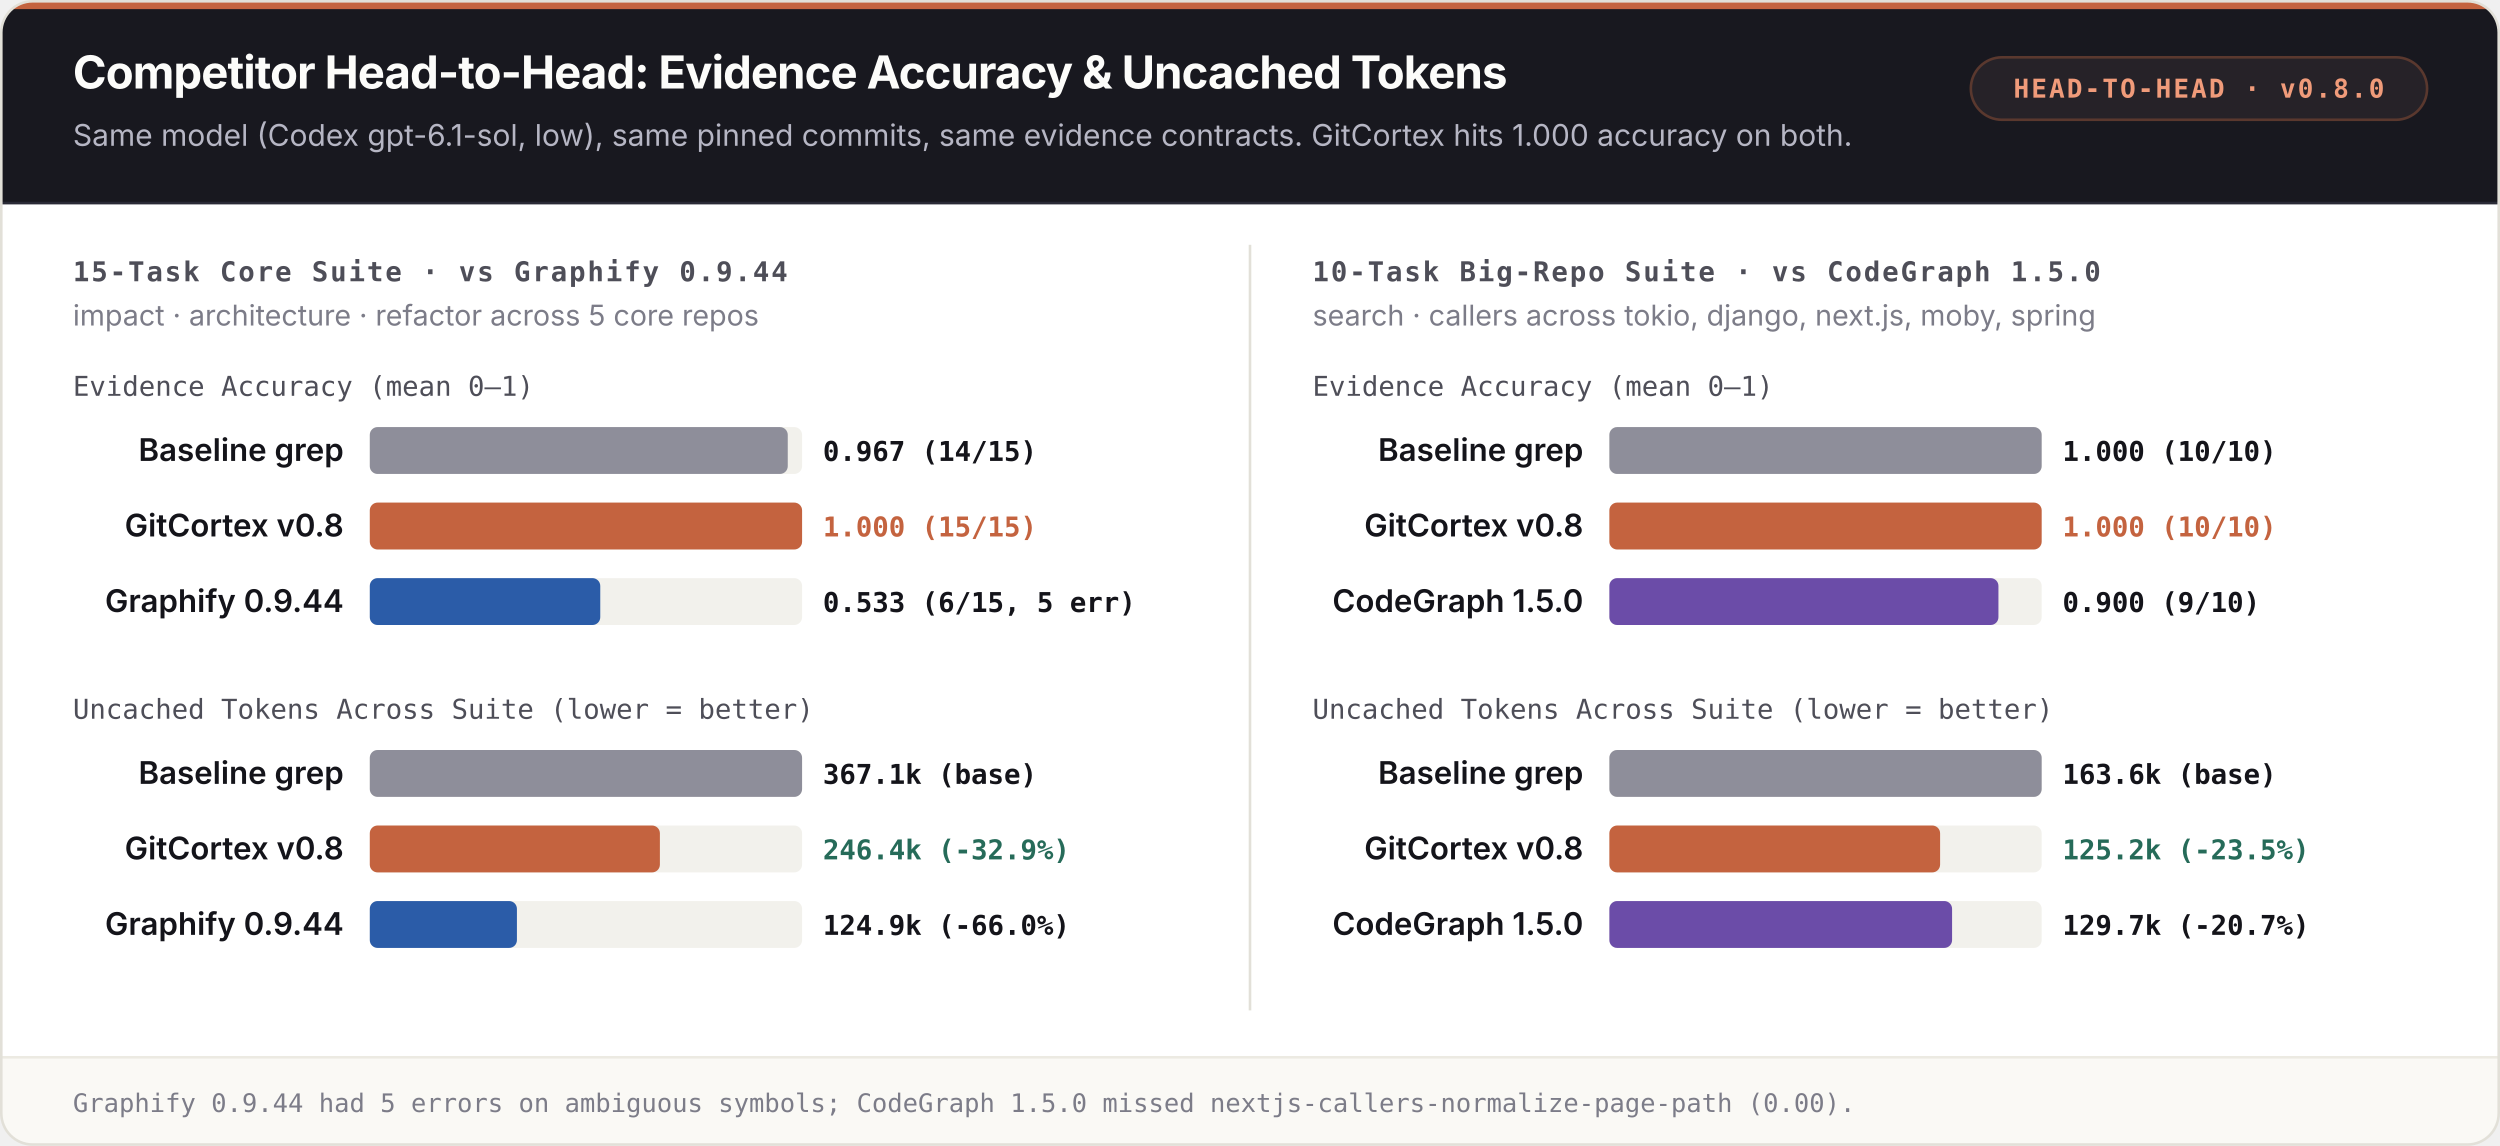
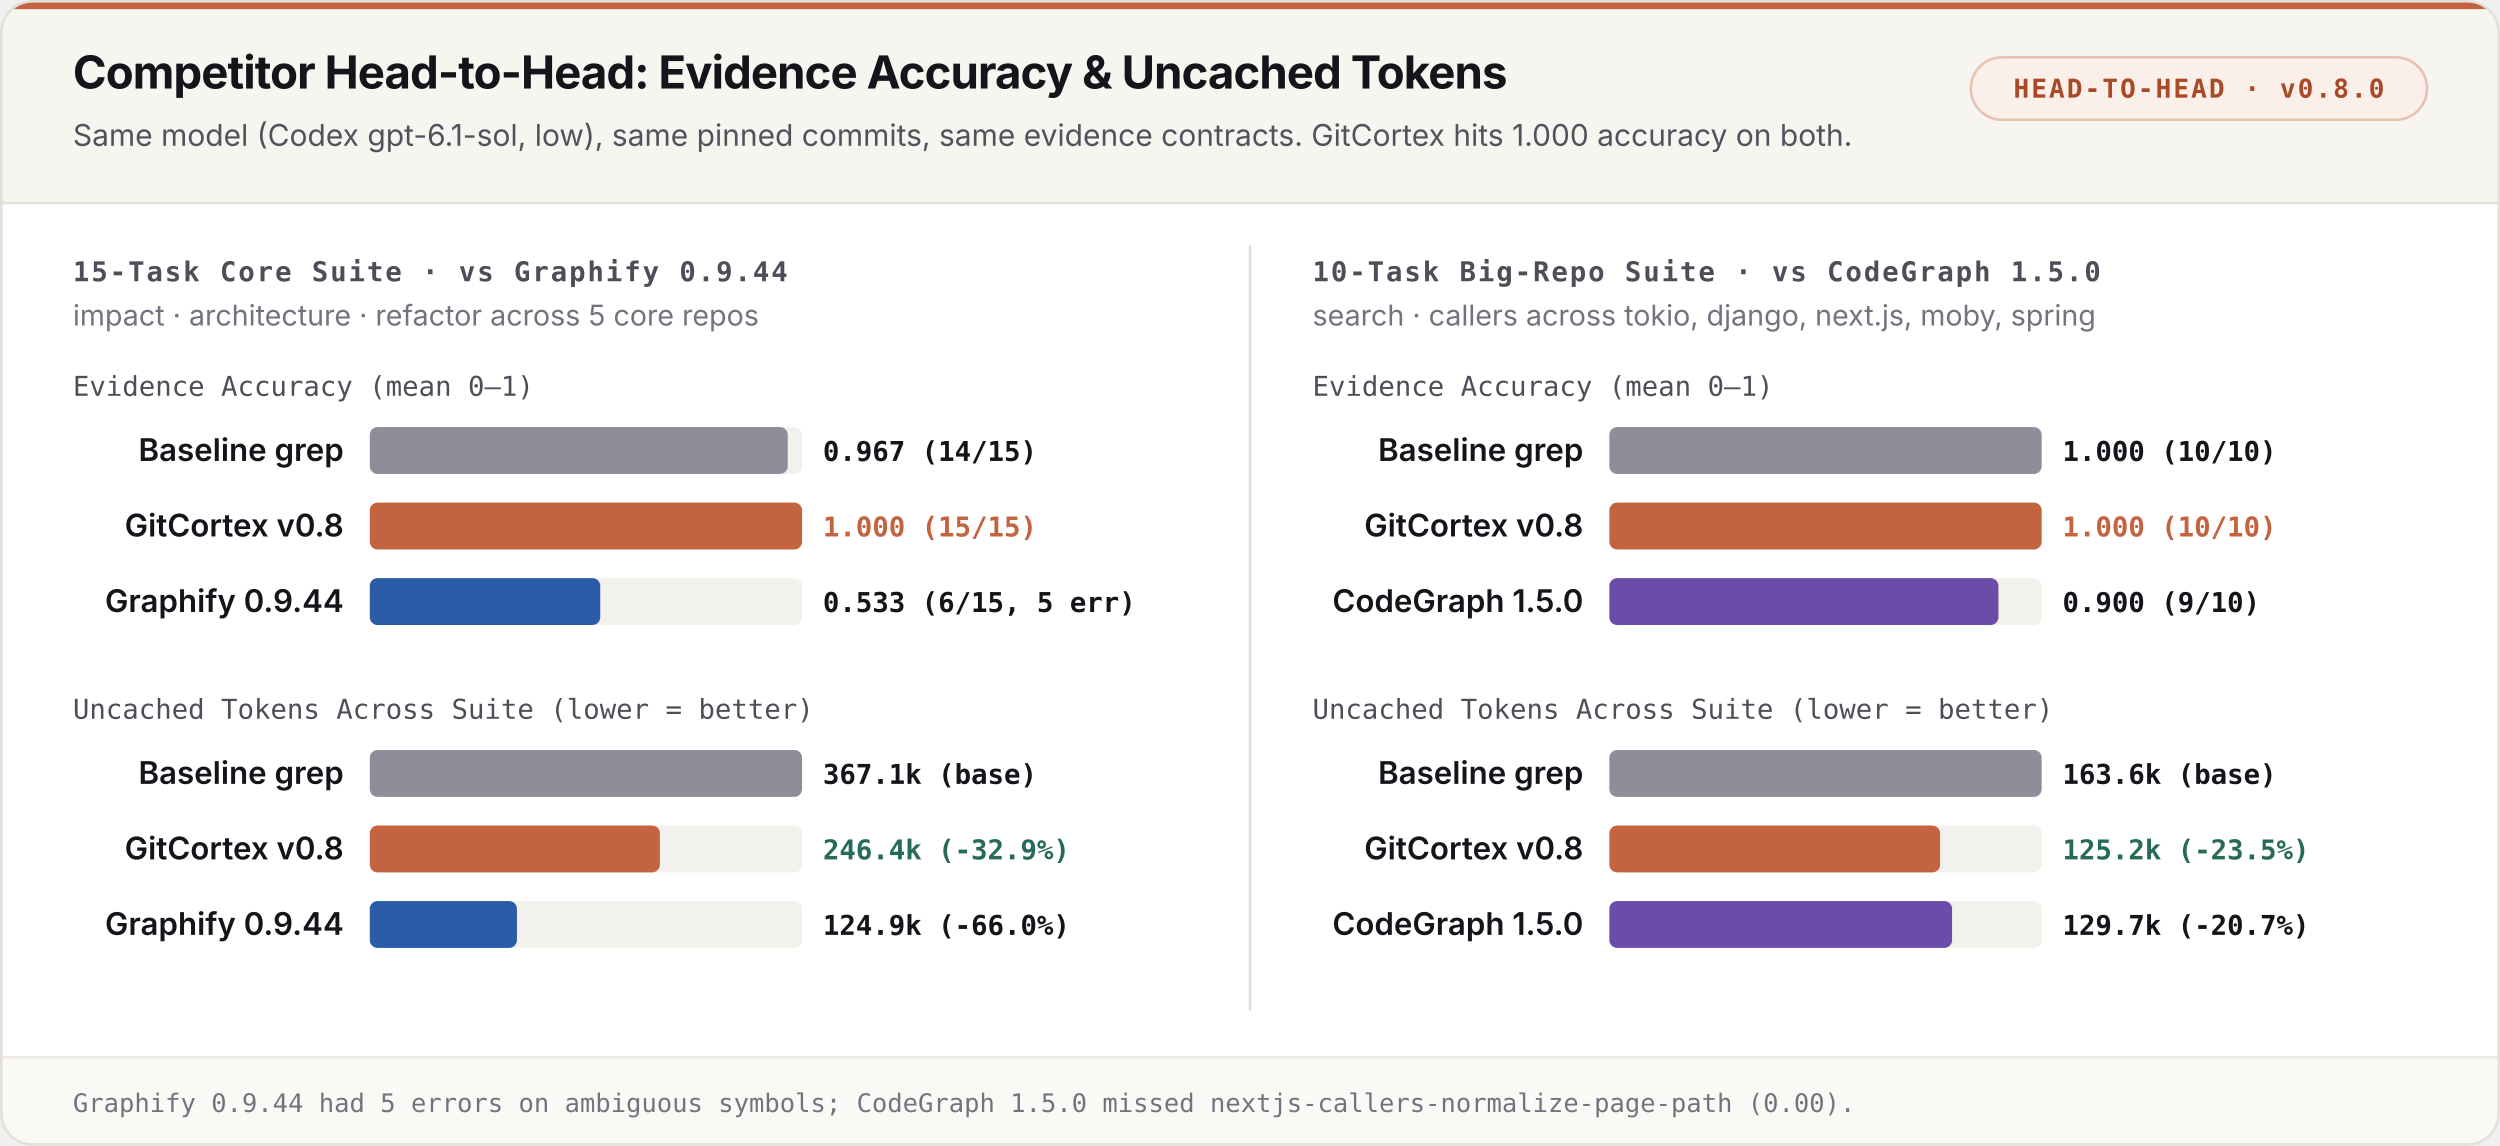
<svg xmlns="http://www.w3.org/2000/svg" viewBox="0 0 960 440" width="960" height="440" role="img" aria-label="Competitor Head-to-Head: Evidence Accuracy &amp; Uncached Tokens">
  <defs>
    <clipPath id="clip-competitors">
      <rect x="0.5" y="0.5" width="959" height="439" rx="12" />
    </clipPath>
  </defs>
  <style>
-     .t-title { font-family: 'Space Grotesk', -apple-system, BlinkMacSystemFont, 'Segoe UI', system-ui, sans-serif; font-size: 17.5px; font-weight: 700; fill: #FCFCFA; letter-spacing: -0.02em; }
-     .t-sub { font-family: 'Space Grotesk', -apple-system, BlinkMacSystemFont, 'Segoe UI', system-ui, sans-serif; font-size: 11.5px; fill: #B6B6C4; }
-     .t-pill { font-family: 'IBM Plex Mono', ui-monospace, 'SF Mono', Menlo, Consolas, monospace; font-size: 10px; font-weight: 600; fill: #F09B7A; letter-spacing: 0.08em; }
+     .t-title { font-family: 'Space Grotesk', -apple-system, BlinkMacSystemFont, 'Segoe UI', system-ui, sans-serif; font-size: 17.5px; font-weight: 700; fill: #14141A; letter-spacing: -0.02em; }
+     .t-sub { font-family: 'Space Grotesk', -apple-system, BlinkMacSystemFont, 'Segoe UI', system-ui, sans-serif; font-size: 11.5px; fill: #52525E; }
+     .t-pill { font-family: 'IBM Plex Mono', ui-monospace, 'SF Mono', Menlo, Consolas, monospace; font-size: 10px; font-weight: 600; fill: #A84A27; letter-spacing: 0.08em; }
    .t-sec { font-family: 'IBM Plex Mono', ui-monospace, 'SF Mono', Menlo, Consolas, monospace; font-size: 10.5px; font-weight: 700; fill: #4E4E58; letter-spacing: 0.07em; text-transform: uppercase; }
-     .t-sec-sub { font-family: 'Space Grotesk', -apple-system, BlinkMacSystemFont, 'Segoe UI', system-ui, sans-serif; font-size: 11px; fill: #7C7C88; }
+     .t-sec-sub { font-family: 'Space Grotesk', -apple-system, BlinkMacSystemFont, 'Segoe UI', system-ui, sans-serif; font-size: 11px; fill: #73737F; }
    .t-lbl { font-family: 'Space Grotesk', -apple-system, BlinkMacSystemFont, 'Segoe UI', system-ui, sans-serif; font-size: 12px; font-weight: 600; fill: #14141A; }
    .t-lbl2 { font-family: 'IBM Plex Mono', ui-monospace, 'SF Mono', Menlo, Consolas, monospace; font-size: 10.5px; fill: #4E4E58; }
    .t-val { font-family: 'IBM Plex Mono', ui-monospace, 'SF Mono', Menlo, Consolas, monospace; font-size: 10.5px; font-weight: 600; fill: #14141A; }
    .t-val-b { font-family: 'IBM Plex Mono', ui-monospace, 'SF Mono', Menlo, Consolas, monospace; font-size: 10.5px; font-weight: 700; fill: #C4633F; }
    .t-val-g { font-family: 'IBM Plex Mono', ui-monospace, 'SF Mono', Menlo, Consolas, monospace; font-size: 10.5px; font-weight: 700; fill: #266B59; }
-     .t-axis { font-family: 'IBM Plex Mono', ui-monospace, 'SF Mono', Menlo, Consolas, monospace; font-size: 10px; fill: #7C7C88; }
-     .t-foot { font-family: 'IBM Plex Mono', ui-monospace, 'SF Mono', Menlo, Consolas, monospace; font-size: 9.8px; fill: #7C7C88; }
+     .t-axis { font-family: 'IBM Plex Mono', ui-monospace, 'SF Mono', Menlo, Consolas, monospace; font-size: 10px; fill: #73737F; }
+     .t-foot { font-family: 'IBM Plex Mono', ui-monospace, 'SF Mono', Menlo, Consolas, monospace; font-size: 9.8px; fill: #73737F; }
    .t-chip { font-family: 'IBM Plex Mono', ui-monospace, 'SF Mono', Menlo, Consolas, monospace; font-size: 9.5px; font-weight: 600; }
  </style>
  <g clip-path="url(#clip-competitors)">
    <rect x="0" y="0" width="960" height="440" fill="#FFFFFF" />
-     <rect x="0" y="0" width="960" height="78" fill="#18181F" />
+     <rect x="0" y="0" width="960" height="78" fill="#F7F5EF" />
    <rect x="0" y="0" width="960" height="3.5" fill="#C4633F" />
-     <line x1="0" y1="78" x2="960" y2="78" stroke="#2A2A36" stroke-width="1" />
+     <line x1="0" y1="78" x2="960" y2="78" stroke="#E5E2D9" stroke-width="1" />
    <text x="28" y="34" class="t-title">Competitor Head-to-Head: Evidence Accuracy &amp; Uncached Tokens</text>
    <text x="28" y="56" class="t-sub">Same model (Codex gpt-6.1-sol, low), same pinned commits, same evidence contracts. GitCortex hits 1.000 accuracy on both.</text>
-     <rect x="756.8" y="22" width="175.2" height="24" rx="12" fill="#262228" stroke="#5A382E" stroke-width="1" />
+     <rect x="756.8" y="22" width="175.2" height="24" rx="12" fill="#FBEFE9" stroke="#E8C2B0" stroke-width="1" />
    <text x="844.4" y="37.5" text-anchor="middle" class="t-pill">HEAD-TO-HEAD · v0.8.0</text>
    <text x="28" y="108" class="t-sec">15-Task Core Suite · vs Graphify 0.9.44</text>
    <text x="28" y="125" class="t-sec-sub">impact · architecture · refactor across 5 core repos</text>
    <text x="28" y="152" class="t-lbl2">Evidence Accuracy (mean 0–1)</text>
    <text x="132" y="177" text-anchor="end" class="t-lbl">Baseline grep</text>
    <rect x="142" y="164" width="166" height="18" rx="3" fill="#F2F1EC" />
    <rect x="142" y="164" width="160.5" height="18" rx="3" fill="#8E8E9A" />
    <text x="316" y="177" class="t-val">0.967 (14/15)</text>
    <text x="132" y="206" text-anchor="end" class="t-lbl">GitCortex v0.8</text>
    <rect x="142" y="193" width="166" height="18" rx="3" fill="#F2F1EC" />
    <rect x="142" y="193" width="166.0" height="18" rx="3" fill="#C4633F" />
    <text x="316" y="206" class="t-val-b">1.000 (15/15)</text>
    <text x="132" y="235" text-anchor="end" class="t-lbl">Graphify 0.9.44</text>
    <rect x="142" y="222" width="166" height="18" rx="3" fill="#F2F1EC" />
    <rect x="142" y="222" width="88.5" height="18" rx="3" fill="#2B5CA8" />
    <text x="316" y="235" class="t-val">0.533 (6/15, 5 err)</text>
    <text x="28" y="276" class="t-lbl2">Uncached Tokens Across Suite (lower = better)</text>
    <text x="132" y="301" text-anchor="end" class="t-lbl">Baseline grep</text>
    <rect x="142" y="288" width="166" height="18" rx="3" fill="#F2F1EC" />
    <rect x="142" y="288" width="166.0" height="18" rx="3" fill="#8E8E9A" />
    <text x="316" y="301" class="t-val">367.1k (base)</text>
    <text x="132" y="330" text-anchor="end" class="t-lbl">GitCortex v0.8</text>
    <rect x="142" y="317" width="166" height="18" rx="3" fill="#F2F1EC" />
    <rect x="142" y="317" width="111.4" height="18" rx="3" fill="#C4633F" />
    <text x="316" y="330" class="t-val-g">246.4k (-32.9%)</text>
    <text x="132" y="359" text-anchor="end" class="t-lbl">Graphify 0.9.44</text>
    <rect x="142" y="346" width="166" height="18" rx="3" fill="#F2F1EC" />
    <rect x="142" y="346" width="56.5" height="18" rx="3" fill="#2B5CA8" />
    <text x="316" y="359" class="t-val">124.9k (-66.0%)</text>
    <line x1="480" y1="94" x2="480" y2="388" stroke="#E2E0D8" stroke-width="1" />
    <text x="504" y="108" class="t-sec">10-Task Big-Repo Suite · vs CodeGraph 1.5.0</text>
    <text x="504" y="125" class="t-sec-sub">search · callers across tokio, django, next.js, moby, spring</text>
    <text x="504" y="152" class="t-lbl2">Evidence Accuracy (mean 0–1)</text>
    <text x="608" y="177" text-anchor="end" class="t-lbl">Baseline grep</text>
    <rect x="618" y="164" width="166" height="18" rx="3" fill="#F2F1EC" />
    <rect x="618" y="164" width="166.0" height="18" rx="3" fill="#8E8E9A" />
    <text x="792" y="177" class="t-val">1.000 (10/10)</text>
    <text x="608" y="206" text-anchor="end" class="t-lbl">GitCortex v0.8</text>
    <rect x="618" y="193" width="166" height="18" rx="3" fill="#F2F1EC" />
    <rect x="618" y="193" width="166.0" height="18" rx="3" fill="#C4633F" />
    <text x="792" y="206" class="t-val-b">1.000 (10/10)</text>
    <text x="608" y="235" text-anchor="end" class="t-lbl">CodeGraph 1.5.0</text>
    <rect x="618" y="222" width="166" height="18" rx="3" fill="#F2F1EC" />
    <rect x="618" y="222" width="149.4" height="18" rx="3" fill="#6B4CA8" />
    <text x="792" y="235" class="t-val">0.900 (9/10)</text>
    <text x="504" y="276" class="t-lbl2">Uncached Tokens Across Suite (lower = better)</text>
    <text x="608" y="301" text-anchor="end" class="t-lbl">Baseline grep</text>
    <rect x="618" y="288" width="166" height="18" rx="3" fill="#F2F1EC" />
    <rect x="618" y="288" width="166.0" height="18" rx="3" fill="#8E8E9A" />
    <text x="792" y="301" class="t-val">163.6k (base)</text>
    <text x="608" y="330" text-anchor="end" class="t-lbl">GitCortex v0.8</text>
    <rect x="618" y="317" width="166" height="18" rx="3" fill="#F2F1EC" />
    <rect x="618" y="317" width="127.0" height="18" rx="3" fill="#C4633F" />
    <text x="792" y="330" class="t-val-g">125.2k (-23.5%)</text>
    <text x="608" y="359" text-anchor="end" class="t-lbl">CodeGraph 1.5.0</text>
    <rect x="618" y="346" width="166" height="18" rx="3" fill="#F2F1EC" />
    <rect x="618" y="346" width="131.6" height="18" rx="3" fill="#6B4CA8" />
    <text x="792" y="359" class="t-val">129.7k (-20.7%)</text>
    <rect x="0" y="406" width="960" height="34" fill="#FAF9F5" />
    <line x1="0" y1="406" x2="960" y2="406" stroke="#ECEAE2" stroke-width="1" />
    <text x="28" y="427" class="t-foot">Graphify 0.9.44 had 5 errors on ambiguous symbols; CodeGraph 1.5.0 missed nextjs-callers-normalize-page-path (0.00).</text>
  </g>
  <rect x="0.5" y="0.5" width="959" height="439" rx="12" fill="none" stroke="#E2E0D8" stroke-width="1" />
</svg>
